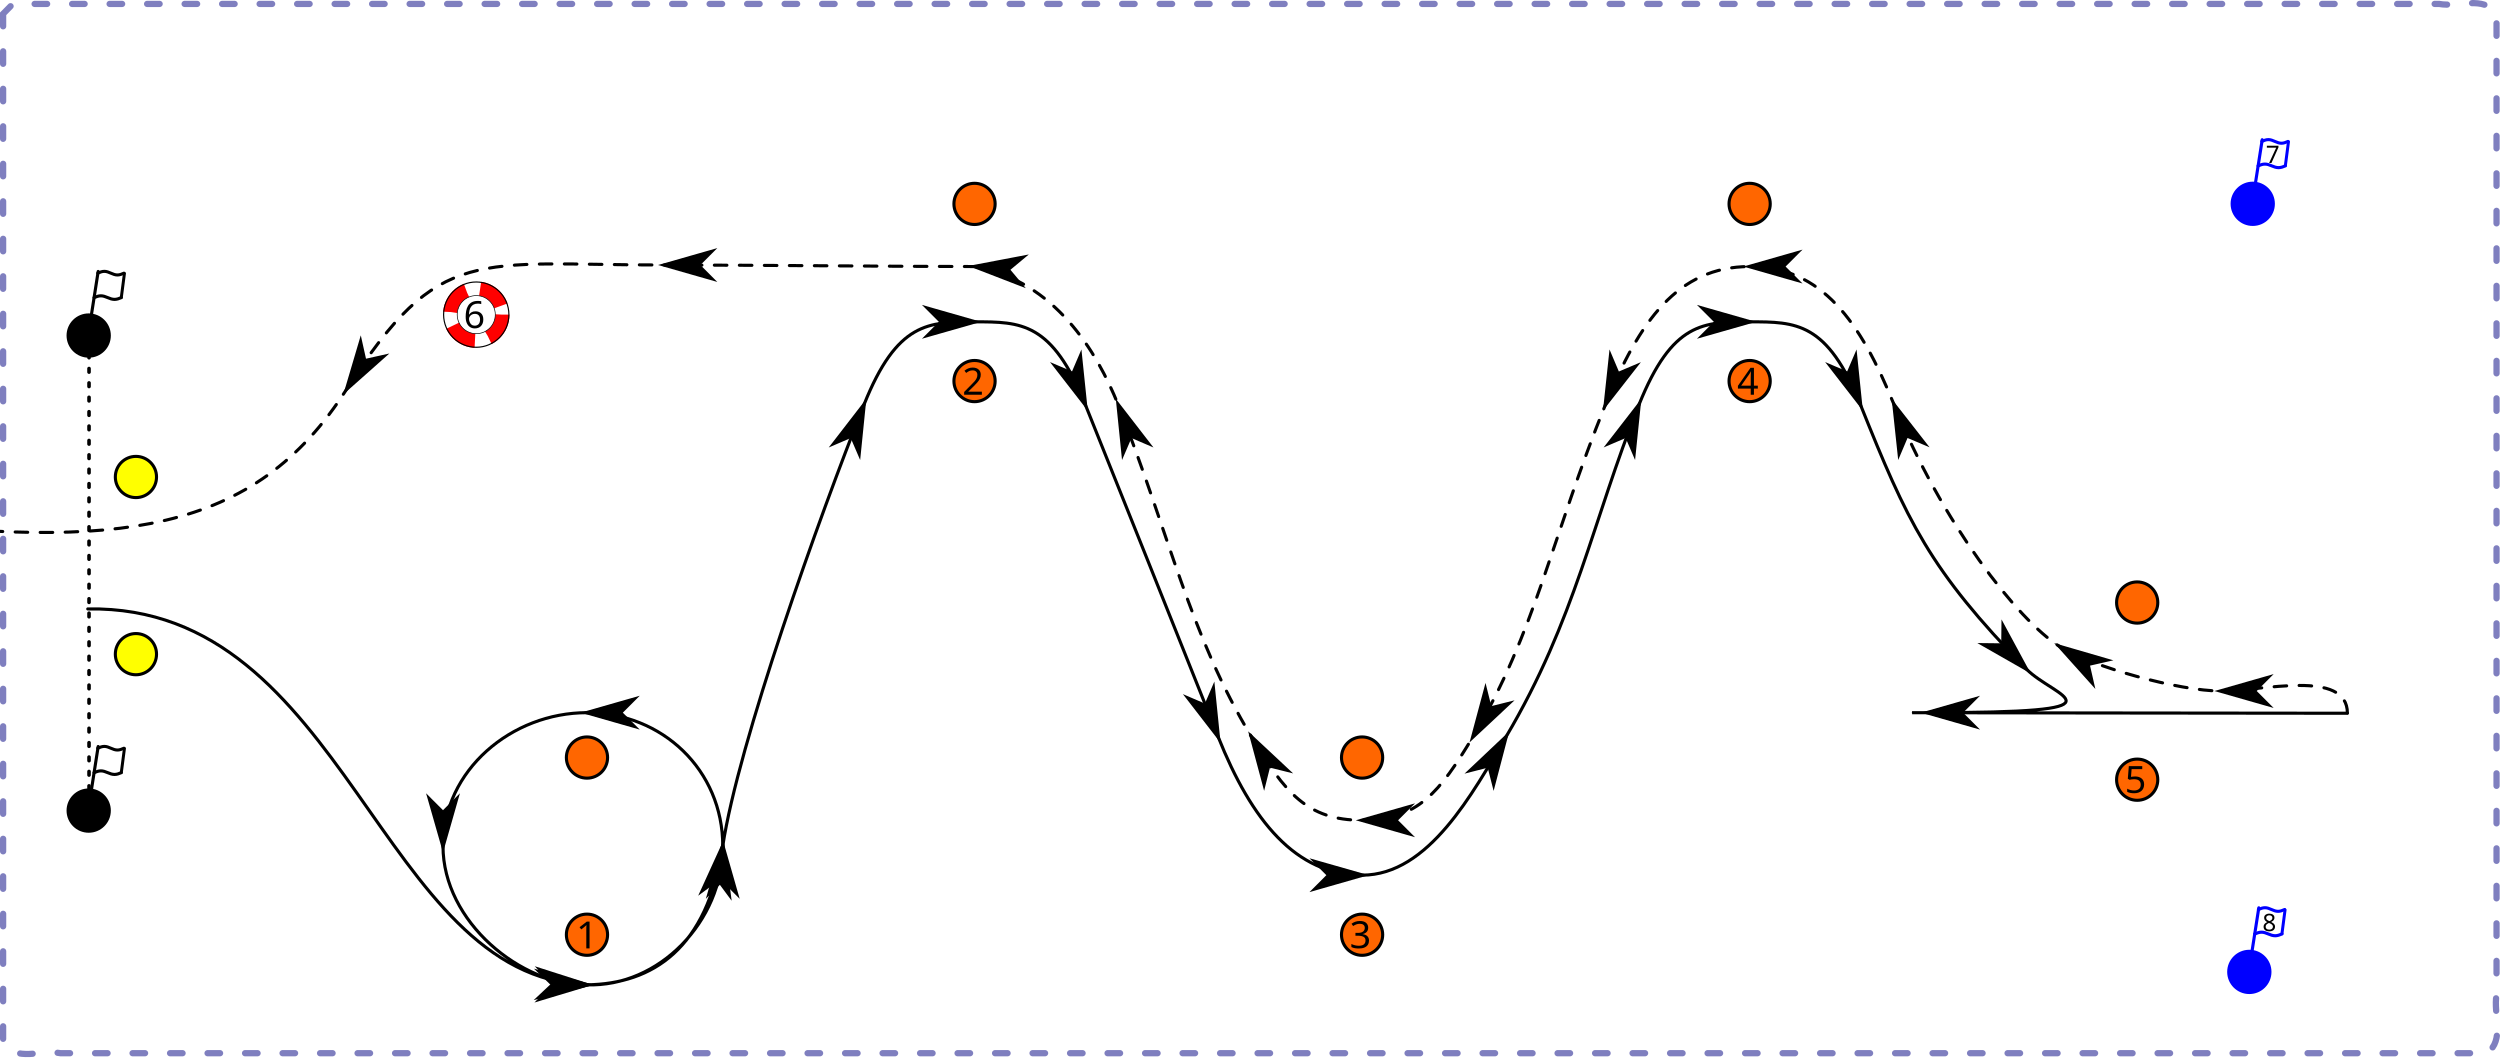
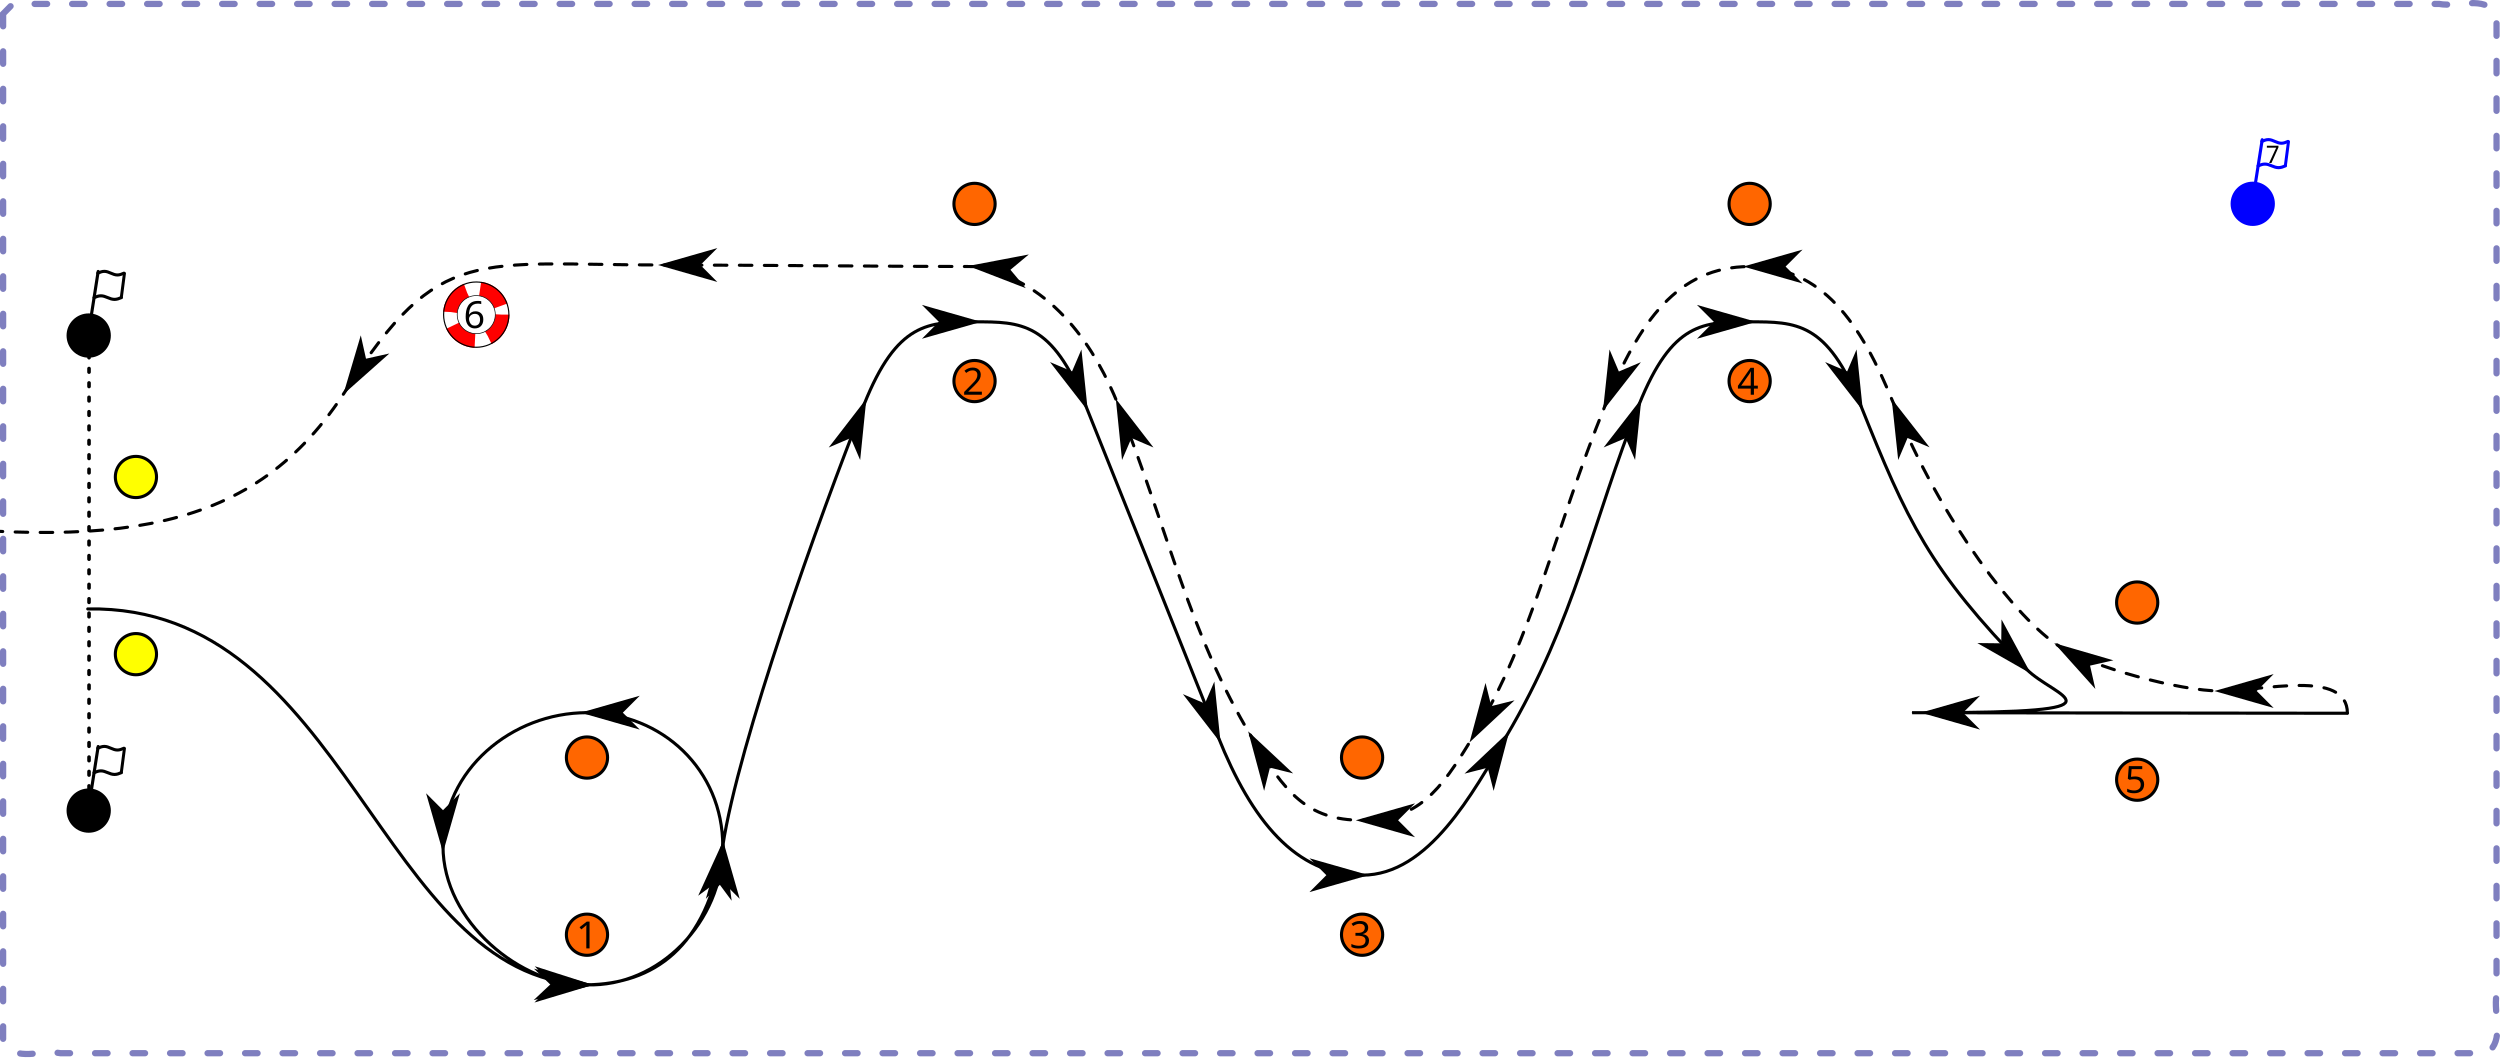
<svg xmlns="http://www.w3.org/2000/svg" version="1.0" id="svg3641" height="360.829" width="853.326" style="enable-background:new" xml:space="preserve">
  <defs id="arrows">
    <marker id="RazorWire" refX="0" refY="0" orient="auto" style="overflow:visible">
      <path id="path5527" style="fill:#34ff00;fill-opacity:1;fill-rule:evenodd;stroke:#34ff00;stroke-width:0.085pt;stroke-opacity:1" d="M 0.019,-0.632 V 0.595 L -6.621,2.568 H 9.113 L 2.979,0.595 V -0.632 L 9.166,-2.472 H -6.594 Z" />
    </marker>
    <marker orient="auto" refY="0" refX="0" id="Scissors" style="overflow:visible">
      <path id="schere" d="M 9.696,-3.847 C 8.661,-5.095 6.794,-5.052 5.4,-4.515 l -8.76,3.283 c -2.548,-1.394 -5.065,-0.995 -5.065,-1.673 0,-0.53 0.487,-0.414 0.414,-1.795 -0.07,-1.326 -1.454,-2.307 -2.763,-2.22 -1.309,-0.008 -2.666,0.995 -2.678,2.379 -0.098,1.393 1.074,2.688 2.461,2.779 1.624,0.242 4.499,-0.742 5.848,1.676 C -6.148,1.766 -7.931,1.771 -9.543,1.679 -10.882,1.602 -12.489,1.985 -13.128,3.301 c -0.617,1.261 -0.012,3.056 1.405,3.442 1.43,0.525 3.393,-0.138 3.733,-1.782 0.262,-1.267 -0.635,-1.862 -0.291,-2.322 0.26,-0.347 1.91,-0.146 4.85,-1.466 L 6.055,4.515 C 7.253,4.85 8.718,4.839 9.78,3.66 L -0.055,-0.057 Z M -9.832,-5.874 c 1.381,0.771 1.268,2.862 -0.167,3.268 -1.298,0.452 -2.956,-0.81 -2.542,-2.216 0.242,-1.154 1.764,-1.579 2.709,-1.052 z m 0.06,8.552 c 1.441,0.532 1.196,2.97 -0.269,3.298 -0.972,0.337 -2.361,-0.148 -2.459,-1.293 -0.189,-1.392 1.446,-2.65 2.728,-2.005 z" style="fill:#34ff00;fill-opacity:1;stroke:#34ff00;stroke-width:1.067;stroke-opacity:1" />
    </marker>
    <marker orient="auto" refY="0" refX="0" id="Legs" style="overflow:visible">
      <g id="g5494" transform="scale(-0.7)" style="fill:#34ff00;fill-opacity:1;stroke:#34ff00;stroke-opacity:1">
        <g id="g5496" transform="matrix(0,-1,-1,0,22.0892,22.73484)" style="fill:#34ff00;fill-opacity:1;stroke:#34ff00;stroke-opacity:1">
          <path id="path5498" d="m 22.636,22.054 c -7.371,5.036 -2.618,7.047 -6.23,14.339" style="fill:#34ff00;fill-opacity:1;fill-rule:evenodd;stroke:#34ff00;stroke-width:1.067pt;stroke-opacity:1" />
          <path id="path5500" d="m 22.825,21.918 c -1.451,8.904 3.772,9.355 4.805,14.747" style="fill:#34ff00;fill-opacity:1;fill-rule:evenodd;stroke:#34ff00;stroke-width:1.067pt;stroke-opacity:1" />
        </g>
        <path id="path5502" d="m -15.029,-7.181 -0.984,4.313 4.227,-1.305 z" style="fill:#34ff00;fill-opacity:1;fill-rule:evenodd;stroke:#34ff00;stroke-width:1.067pt;stroke-opacity:1" />
        <path id="path5504" d="m -16.23,4.861 1.999,3.946 2.418,-3.704 z" style="fill:#34ff00;fill-opacity:1;fill-rule:evenodd;stroke:#34ff00;stroke-width:1.067pt;stroke-opacity:1" />
      </g>
    </marker>
    <linearGradient id="linearGradient5477">
      <stop style="stop-color:#57e307;stop-opacity:1;" offset="0" id="stop5479" />
    </linearGradient>
    <marker style="overflow:visible" id="Arrow1Lend" refX="0" refY="0" orient="auto">
      <path style="fill-rule:evenodd;stroke:#000000;stroke-width:0.853pt;marker-start:none" d="M -10.667,0 -14.933,4.267 0,0 -14.933,-4.267 Z" id="path3104" />
    </marker>
    <marker style="overflow:visible" id="Arrow1Lstart" refX="0" refY="0" orient="auto">
      <path style="fill-rule:evenodd;stroke:#000000;stroke-width:0.853pt;marker-start:none" d="M 10.667,0 14.933,-4.267 0,0 14.933,4.267 Z" id="path3282" />
    </marker>
    <marker style="overflow:visible" id="Arrow1Lstart-7" refX="0" refY="0" orient="auto">
      <path style="fill-rule:evenodd;stroke:#000000;stroke-width:0.853pt;marker-start:none" d="M 10.667,0 14.933,-4.267 0,0 14.933,4.267 Z" id="path3282-4" />
    </marker>
    <marker style="overflow:visible" id="Arrow1Lend-6" refX="0" refY="0" orient="auto">
      <path style="fill-rule:evenodd;stroke:#000000;stroke-width:0.853pt;marker-start:none" d="M -10.667,0 -14.933,4.267 0,0 -14.933,-4.267 Z" id="path3104-0" />
    </marker>
  </defs>
  <g transform="translate(-215.4445,-435.3955)" style="display:inline" id="Parcours">
    <defs id="defs2076" />
    <g id="g1" />
    <g id="layer6" style="display:inline">
      <g transform="translate(18.94796,85.04597)" id="Zeitnahme" style="display:inline">
        <g id="g13156" transform="translate(-177.6378,-94.48819)">
          <path style="fill:#000000;fill-opacity:1;stroke:#000000;stroke-width:1.762" d="m 411.087,559.37 c 0,-3.685 -2.986,-6.678 -6.678,-6.678 -3.683,0 -6.678,2.987 -6.678,6.678 0,3.685 2.987,6.678 6.678,6.678 3.685,0 6.678,-2.987 6.678,-6.678 z" id="Zeit_oben" />
        </g>
        <g id="g13172" transform="translate(-177.6378,67.66194)">
          <path style="fill:#000000;fill-opacity:1;stroke:#000000;stroke-width:1.762" d="m 411.087,559.37 c 0,-3.685 -2.986,-6.678 -6.678,-6.678 -3.683,0 -6.678,2.987 -6.678,6.678 0,3.685 2.987,6.678 6.678,6.678 3.685,0 6.678,-2.987 6.678,-6.678 z" id="Zeit_unten" />
        </g>
        <path style="fill:none;stroke:#000000;stroke-width:1.228;stroke-linecap:round;stroke-linejoin:miter;stroke-miterlimit:4;stroke-dasharray:1.228, 3.684;stroke-dashoffset:0;stroke-opacity:1" d="m 226.886,466.315 c 0,23.379 0,46.759 0,70.138 0,19.991 0,67.885 0,87.271" id="path14169" />
      </g>
      <g transform="translate(113.4362,157.2769)" id="Tor1" style="display:inline;fill:#ff6600">
        <path style="fill:#ff6600;stroke:#000000;stroke-width:1.056" d="m 309.393,536.693 c 0,-3.883 -3.149,-7.032 -7.031,-7.032 -3.881,0 -7.031,3.148 -7.031,7.032 0,3.883 3.15,7.031 7.031,7.031 3.882,0 7.031,-3.147 7.031,-7.031 z" id="Tor1_innen" />
        <path style="fill:#ff6600;stroke:#000000;stroke-width:1.056" d="m 309.393,597.166 c 0,-3.883 -3.149,-7.032 -7.031,-7.032 -3.881,0 -7.031,3.148 -7.031,7.032 0,3.883 3.15,7.031 7.031,7.031 3.882,0 7.031,-3.147 7.031,-7.031 z" id="Tor1_aussen" />
      </g>
      <g transform="translate(226.8221,-31.69941)" id="Tor2" style="display:inline;fill:#ff6600">
        <path style="fill:#ff6600;stroke:#000000;stroke-width:1.056" d="m 328.291,536.693 c 0,-3.883 -3.149,-7.032 -7.031,-7.032 -3.881,0 -7.031,3.148 -7.031,7.032 0,3.883 3.15,7.031 7.031,7.031 3.882,0 7.031,-3.147 7.031,-7.031 z" id="Tor2_aussen" />
        <path style="fill:#ff6600;stroke:#000000;stroke-width:1.056" d="m 328.291,597.166 c 0,-3.883 -3.149,-7.032 -7.031,-7.032 -3.881,0 -7.031,3.148 -7.031,7.032 0,3.883 3.15,7.031 7.031,7.031 3.882,0 7.031,-3.147 7.031,-7.031 z" id="Tor2_innen" />
      </g>
      <g transform="translate(340.2078,157.2769)" id="Tor3" style="display:inline;fill:#ff6600">
        <path style="fill:#ff6600;stroke:#000000;stroke-width:1.056" d="m 347.189,536.693 c 0,-3.883 -3.149,-7.032 -7.031,-7.032 -3.881,0 -7.031,3.148 -7.031,7.032 0,3.883 3.15,7.031 7.031,7.031 3.882,0 7.031,-3.147 7.031,-7.031 z" id="Tor3_innen" />
        <path style="fill:#ff6600;stroke:#000000;stroke-width:1.056" d="m 347.189,597.166 c 0,-3.883 -3.149,-7.032 -7.031,-7.032 -3.881,0 -7.031,3.148 -7.031,7.032 0,3.883 3.15,7.031 7.031,7.031 3.882,0 7.031,-3.147 7.031,-7.031 z" id="Tor3_aussen" />
      </g>
      <g transform="translate(453.5935,-31.69941)" id="Tor4" style="display:inline;fill:#ff6600">
        <path style="fill:#ff6600;stroke:#000000;stroke-width:1.056" d="m 366.086,536.693 c 0,-3.883 -3.149,-7.032 -7.031,-7.032 -3.881,0 -7.031,3.148 -7.031,7.032 0,3.883 3.15,7.031 7.031,7.031 3.882,0 7.031,-3.147 7.031,-7.031 z" id="Tor4_aussen" />
        <path style="fill:#ff6600;stroke:#000000;stroke-width:1.056" d="m 366.086,597.166 c 0,-3.883 -3.149,-7.032 -7.031,-7.032 -3.881,0 -7.031,3.148 -7.031,7.032 0,3.883 3.15,7.031 7.031,7.031 3.882,0 7.031,-3.147 7.031,-7.031 z" id="Tor4_innen" />
      </g>
      <g transform="translate(566.9793,104.3635)" id="Tor5" style="display:inline;fill:#ff6600">
        <path style="fill:#ff6600;stroke:#000000;stroke-width:1.056" d="m 384.984,536.693 c 0,-3.883 -3.149,-7.032 -7.031,-7.032 -3.881,0 -7.031,3.148 -7.031,7.032 0,3.883 3.15,7.031 7.031,7.031 3.882,0 7.031,-3.147 7.031,-7.031 z" id="Tor5_oben" />
        <path style="fill:#ff6600;stroke:#000000;stroke-width:1.056" d="m 384.984,597.166 c 0,-3.883 -3.149,-7.032 -7.031,-7.032 -3.881,0 -7.031,3.148 -7.031,7.032 0,3.883 3.15,7.031 7.031,7.031 3.882,0 7.031,-3.147 7.031,-7.031 z" id="Tor5_unten" />
      </g>
      <g transform="translate(18.94796,138.3793)" id="Schikane" style="display:inline">
        <g style="fill:none" id="Ring">
          <ellipse id="path8826" style="fill:none;stroke:#ff0000;stroke-width:4.821;stroke-linecap:butt;stroke-linejoin:round;stroke-miterlimit:4;stroke-dasharray:9.643, 4.821;stroke-dashoffset:0;stroke-opacity:1" cx="359.055" cy="404.409" rx="8.928" ry="8.928" />
          <ellipse style="display:inline;fill:none;stroke:#000000;stroke-width:0.229;stroke-linecap:round;stroke-linejoin:round;stroke-miterlimit:4;stroke-dasharray:none;stroke-dashoffset:0;stroke-opacity:1" id="path3620" cx="359.055" cy="404.409" rx="6.5" ry="6.5" />
          <ellipse style="display:inline;fill:none;stroke:#000000;stroke-width:0.393;stroke-linecap:round;stroke-linejoin:round;stroke-miterlimit:4;stroke-dasharray:none;stroke-dashoffset:0;stroke-opacity:1" id="path2733" cx="359.055" cy="404.409" rx="11.142" ry="11.142" />
        </g>
      </g>
      <g transform="translate(-40.52031,61.51377)" id="StartZiel" style="display:inline">
        <path style="fill:#ffff00;stroke:#000000;stroke-width:1.056" d="m 309.393,536.693 c 0,-3.883 -3.149,-7.032 -7.031,-7.032 -3.881,0 -7.031,3.148 -7.031,7.032 0,3.883 3.15,7.031 7.031,7.031 3.882,0 7.031,-3.147 7.031,-7.031 z" id="StartZiel_oben" />
        <path style="fill:#ffff00;stroke:#000000;stroke-width:1.056" d="m 309.393,597.166 c 0,-3.883 -3.149,-7.032 -7.031,-7.032 -3.881,0 -7.031,3.148 -7.031,7.032 0,3.883 3.15,7.031 7.031,7.031 3.882,0 7.031,-3.147 7.031,-7.031 z" id="StartZiel_unten" />
      </g>
    </g>
  </g>
  <g transform="translate(-215.4445,-435.3955)" style="display:inline" id="ParcoursLabel">
    <defs id="defs2832" />
    <g id="g3113" style="display:inline">
      <text xml:space="preserve" style="font-style:normal;font-weight:normal;font-size:12.8px;line-height:0%;font-family:'Arial Black';display:inline;fill:#000000;fill-opacity:1;stroke:none;stroke-width:1.067" x="373.691" y="547.37" id="Nummer_Schikane">
        <tspan id="tspan3032" x="373.691" y="547.37" style="font-size:12.8px;line-height:1.25;stroke-width:1.067">6</tspan>
      </text>
      <text xml:space="preserve" style="font-style:normal;font-weight:normal;font-size:12.8px;line-height:0%;font-family:'Arial Black';display:inline;fill:#000000;fill-opacity:1;stroke:none;stroke-width:1.067" x="412.13" y="759.102" id="Nummer_Tor1">
        <tspan id="tspan3036" x="412.13" y="759.102" style="font-size:12.8px;line-height:1.25;stroke-width:1.067">1</tspan>
      </text>
      <text xml:space="preserve" style="font-style:normal;font-weight:normal;font-size:12.8px;line-height:0%;font-family:'Arial Black';display:inline;fill:#000000;fill-opacity:1;stroke:none;stroke-width:1.067" x="808.383" y="570.125" id="Nummer_Tor4">
        <tspan id="tspan3040" x="808.383" y="570.125" style="font-size:12.8px;line-height:1.25;stroke-width:1.067">4</tspan>
      </text>
      <text xml:space="preserve" style="font-style:normal;font-weight:normal;font-size:12.8px;line-height:0%;font-family:'Arial Black';display:inline;fill:#000000;fill-opacity:1;stroke:none;stroke-width:1.067" x="940.704" y="706.032" id="Nummer_Tor5">
        <tspan id="tspan3044" x="940.704" y="706.032" style="font-size:12.8px;line-height:1.25;stroke-width:1.067">5</tspan>
      </text>
      <text xml:space="preserve" style="font-style:normal;font-weight:normal;font-size:12.8px;line-height:0%;font-family:'Arial Black';display:inline;fill:#000000;fill-opacity:1;stroke:none;stroke-width:1.067" x="676.131" y="759.024" id="Nummer_Tor3">
        <tspan id="tspan3048" x="676.131" y="759.024" style="font-size:12.8px;line-height:1.25;stroke-width:1.067">3</tspan>
      </text>
      <g transform="translate(579.9631,-35.51099)" id="Speedboje_oben" style="display:inline">
        <path id="path3052" d="m 411.087,540.472 c 0,-3.685 -2.986,-6.678 -6.678,-6.678 -3.683,0 -6.678,2.987 -6.678,6.678 0,3.685 2.987,6.678 6.678,6.678 3.685,0 6.678,-2.987 6.678,-6.678 z" style="fill:#0000ff;fill-opacity:1;stroke:#0000ff;stroke-width:1.762" />
        <g style="stroke:#0000ff" id="g3062">
          <path id="path3054" d="m 407.511,519.18 c 0.372,-0.161 0.745,-0.325 1.117,-0.438 0.372,-0.114 0.744,-0.181 1.117,-0.181 0.372,0 0.744,0.063 1.117,0.181 0.372,0.113 0.744,0.273 1.116,0.438 0.369,0.16 0.745,0.321 1.117,0.434 0.369,0.114 0.745,0.181 1.117,0.181 0.368,0 0.745,-0.064 1.117,-0.181 0.368,-0.113 0.744,-0.274 1.117,-0.434" style="fill:none;stroke:#0000ff;stroke-width:1.052;stroke-linecap:round;stroke-linejoin:round" />
          <path id="path3056" d="m 407.643,518.601 -2.7,17.3 v 0.258 0" style="fill:none;stroke:#0000ff;stroke-width:1.067;stroke-linecap:round;stroke-linejoin:round" />
          <path id="path3058" d="m 406.246,527.522 c 0.384,-0.158 0.775,-0.317 1.163,-0.429 0.383,-0.113 0.775,-0.179 1.163,-0.179 0.383,0 0.774,0.062 1.163,0.179 0.387,0.112 0.774,0.271 1.163,0.429 0.387,0.159 0.774,0.317 1.162,0.433 0.388,0.109 0.775,0.175 1.163,0.175 0.388,0 0.775,-0.062 1.163,-0.175 0.387,-0.112 0.775,-0.271 1.163,-0.433" style="fill:none;stroke:#0000ff;stroke-width:1.067;stroke-linecap:round;stroke-linejoin:round" />
          <path id="path3060" d="m 416.604,519.31 -1.039,7.969 v 0.12 0" style="fill:none;stroke:#0000ff;stroke-width:1.024;stroke-linecap:round" />
        </g>
        <text xml:space="preserve" style="font-style:normal;font-weight:normal;font-size:12.8px;line-height:0%;font-family:'Arial Black';fill:#000000;fill-opacity:1;stroke:none;stroke-width:1.067" x="408.873" y="526.543" id="text3066">
          <tspan id="tspan3064" x="408.873" y="526.543" style="font-size:8.242px;line-height:1.25;stroke-width:1.067">7</tspan>
        </text>
      </g>
      <text xml:space="preserve" style="font-style:normal;font-weight:normal;font-size:12.8px;line-height:0%;font-family:'Arial Black';display:inline;fill:#000000;fill-opacity:1;stroke:none;stroke-width:1.067" x="543.926" y="570.125" id="Nummer_Tor2">
        <tspan id="tspan3088" x="543.926" y="570.125" style="font-size:12.8px;line-height:1.25;stroke-width:1.067">2</tspan>
      </text>
      <g id="Zeit_oben_Flagge">
        <path id="path3092" d="m 248.821,528.636 c 0.372,-0.161 0.745,-0.325 1.117,-0.438 0.372,-0.114 0.744,-0.181 1.117,-0.181 0.372,0 0.744,0.063 1.117,0.181 0.372,0.113 0.744,0.273 1.116,0.438 0.369,0.16 0.745,0.321 1.117,0.434 0.369,0.114 0.745,0.181 1.117,0.181 0.368,0 0.745,-0.064 1.117,-0.181 0.368,-0.113 0.744,-0.274 1.117,-0.434" style="display:inline;fill:none;stroke:#000000;stroke-width:1.052;stroke-linecap:round;stroke-linejoin:round" />
        <path id="path3094" d="m 248.953,528.057 -2.7,17.3 v 0.258 0" style="display:inline;fill:none;stroke:#000000;stroke-width:1.067;stroke-linecap:round;stroke-linejoin:round" />
        <path id="path3096" d="m 247.556,536.977 c 0.384,-0.158 0.775,-0.317 1.163,-0.429 0.383,-0.113 0.775,-0.179 1.163,-0.179 0.383,0 0.774,0.062 1.163,0.179 0.387,0.112 0.774,0.271 1.163,0.429 0.387,0.159 0.774,0.317 1.162,0.433 0.388,0.109 0.775,0.175 1.163,0.175 0.388,0 0.775,-0.062 1.163,-0.175 0.387,-0.112 0.775,-0.271 1.163,-0.433" style="display:inline;fill:none;stroke:#000000;stroke-width:1.067;stroke-linecap:round;stroke-linejoin:round" />
        <path id="path3098" d="m 257.914,528.766 -1.039,7.969 v 0.12 0" style="display:inline;fill:none;stroke:#000000;stroke-width:1.024;stroke-linecap:round" />
      </g>
      <g id="Zeit_unten_Flagge">
        <path id="path3102" d="m 248.821,690.786 c 0.372,-0.161 0.745,-0.325 1.117,-0.438 0.372,-0.114 0.744,-0.181 1.117,-0.181 0.372,0 0.744,0.063 1.117,0.181 0.372,0.113 0.744,0.273 1.116,0.438 0.369,0.16 0.745,0.321 1.117,0.434 0.369,0.114 0.745,0.181 1.117,0.181 0.368,0 0.745,-0.064 1.117,-0.181 0.368,-0.113 0.744,-0.274 1.117,-0.434" style="display:inline;fill:none;stroke:#000000;stroke-width:1.052;stroke-linecap:round;stroke-linejoin:round" />
        <path id="path3105" d="m 248.953,690.207 -2.7,17.3 v 0.258 0" style="display:inline;fill:none;stroke:#000000;stroke-width:1.067;stroke-linecap:round;stroke-linejoin:round" />
        <path id="path3107" d="m 247.556,699.127 c 0.384,-0.158 0.775,-0.317 1.163,-0.429 0.383,-0.113 0.775,-0.179 1.163,-0.179 0.383,0 0.774,0.062 1.163,0.179 0.387,0.112 0.774,0.271 1.163,0.429 0.387,0.159 0.774,0.317 1.162,0.433 0.388,0.109 0.775,0.175 1.163,0.175 0.388,0 0.775,-0.062 1.163,-0.175 0.387,-0.112 0.775,-0.271 1.163,-0.433" style="display:inline;fill:none;stroke:#000000;stroke-width:1.067;stroke-linecap:round;stroke-linejoin:round" />
        <path id="path3109" d="m 257.914,690.916 -1.039,7.969 v 0.12 0" style="display:inline;fill:none;stroke:#000000;stroke-width:1.024;stroke-linecap:round" />
      </g>
    </g>
  </g>
-   <g transform="translate(363.3543,-208.7303)" id="Speedboje_unten" style="display:inline;enable-background:new">
-     <path id="path2174" d="m 411.087,540.472 c 0,-3.685 -2.986,-6.678 -6.678,-6.678 -3.683,0 -6.678,2.987 -6.678,6.678 0,3.685 2.987,6.678 6.678,6.678 3.685,0 6.678,-2.987 6.678,-6.678 z" style="fill:#0000ff;fill-opacity:1;stroke:#0000ff;stroke-width:1.762" />
-     <g style="fill:none;stroke:#0000ff" id="g2184">
-       <path id="path2176" d="m 407.511,519.18 c 0.372,-0.161 0.745,-0.325 1.117,-0.438 0.372,-0.114 0.744,-0.181 1.117,-0.181 0.372,0 0.744,0.063 1.117,0.181 0.372,0.113 0.744,0.273 1.116,0.438 0.369,0.16 0.745,0.321 1.117,0.434 0.369,0.114 0.745,0.181 1.117,0.181 0.368,0 0.745,-0.064 1.117,-0.181 0.368,-0.113 0.744,-0.274 1.117,-0.434" style="fill:none;stroke:#0000ff;stroke-width:1.052;stroke-linecap:round;stroke-linejoin:round" />
-       <path id="path2178" d="m 407.643,518.601 -2.7,17.3 v 0.258 0" style="fill:none;stroke:#0000ff;stroke-width:1.067;stroke-linecap:round;stroke-linejoin:round" />
-       <path id="path2180" d="m 406.246,527.522 c 0.384,-0.158 0.775,-0.317 1.163,-0.429 0.383,-0.113 0.775,-0.179 1.163,-0.179 0.383,0 0.774,0.062 1.163,0.179 0.387,0.112 0.774,0.271 1.163,0.429 0.387,0.159 0.774,0.317 1.162,0.433 0.388,0.109 0.775,0.175 1.163,0.175 0.388,0 0.775,-0.062 1.163,-0.175 0.387,-0.112 0.775,-0.271 1.163,-0.433" style="fill:none;stroke:#0000ff;stroke-width:1.067;stroke-linecap:round;stroke-linejoin:round" />
-       <path id="path2182" d="m 416.604,519.31 -1.039,7.969 v 0.12 0" style="fill:none;stroke:#0000ff;stroke-width:1.024;stroke-linecap:round" />
-     </g>
-     <text xml:space="preserve" style="font-style:normal;font-weight:normal;font-size:12.8px;line-height:0%;font-family:'Arial Black';fill:#000000;fill-opacity:1;stroke:none;stroke-width:1.067" x="408.873" y="526.543" id="text2188">
-       <tspan id="tspan2186" x="408.873" y="526.543" style="font-size:8.242px;line-height:1.25;stroke-width:1.067">8</tspan>
-     </text>
-   </g>
  <g transform="translate(-215.4445,-435.3955)" style="display:inline" id="Klasse4">
    <text id="text3611" y="328.002" x="595.582" style="font-style:normal;font-weight:normal;font-size:12.8px;line-height:0%;font-family:Verdana;text-align:center;text-anchor:middle;display:inline;fill:#000000;fill-opacity:1;stroke:none;stroke-width:1.067" xml:space="preserve">
      <tspan style="font-weight:bold;font-size:38.4px;line-height:1.25;text-align:center;text-anchor:middle;stroke-width:1.067" y="328.002" x="595.582" id="tspan3613">DMYV-Jugend</tspan>
      <tspan id="tspan3615" style="font-weight:bold;font-size:38.4px;line-height:1.25;text-align:center;text-anchor:middle;stroke-width:1.067" y="376.002" x="595.582">Motorboot-Slalom</tspan>
      <tspan style="font-weight:bold;font-size:38.4px;line-height:1.25;text-align:center;text-anchor:middle;stroke-width:1.067" id="tspan3617" y="424.002" x="595.582">Klasse 4</tspan>
    </text>
    <text id="text3707" y="876.114" x="243.389" style="font-style:normal;font-weight:normal;font-size:12.8px;line-height:0%;font-family:Verdana;display:inline;fill:#000000;fill-opacity:1;stroke:none;stroke-width:1.067" xml:space="preserve">
      <tspan id="tspan3709" y="876.114" x="243.389" style="font-size:19.2px;line-height:1.25;stroke-width:1.067">Ablegen - Startlinie - schnelle Umkreisung des Tores 1 (Tor 1 bleibt an der Backbordseite!) -</tspan>
      <tspan id="tspan3711" y="900.114" x="243.389" style="font-size:19.2px;line-height:1.25;stroke-width:1.067">durch die Tore 2 - 3 - 4 - rückwärts durch das Tor 5 - vorwärts wieder</tspan>
      <tspan id="tspan3713" y="924.114" x="243.389" style="font-size:19.2px;line-height:1.25;stroke-width:1.067">in den Parcours durch die Tonnentore 5 - 4 - 3 - 2 - Schikane an der Tonne 6 - Ziellinie -</tspan>
      <tspan id="tspan3715" y="948.114" x="243.389" style="font-size:19.2px;line-height:1.25;stroke-width:1.067">anlegen und an der Klampe mit Kopfschlag belegen.</tspan>
    </text>
    <path id="path3717" d="m 169.627,612.629 c 85.602,10.59 132.655,5.145 164.181,-44.47 31.526,-49.614 44.196,-42.305 108.461,-42.305 30.484,0 81.366,0.525 105.879,0.525 27.49,5.024 41.683,29.114 48.967,47.167 17.67,44.741 24.342,78.106 45.5,113.367 11.339,18.896 18.902,28.467 37.8,28.467 18.898,0 26.428,-9.571 37.767,-28.467 21.141,-35.231 27.177,-68.776 45.233,-113.367 11.465,-28.313 24.636,-47.167 49.267,-47.167 24.631,0 37.799,18.853 49.267,47.167 16.312,40.274 42.165,73.498 56.53,82.534 11.104,6.984 40.856,15.184 55.013,15.184 13.99,0 43.19,-7.596 43.19,7.587" style="display:inline;fill:none;stroke:#000000;stroke-width:1.067;stroke-linecap:round;stroke-linejoin:round;stroke-miterlimit:4;stroke-dasharray:4.267, 4.267;stroke-dashoffset:0;stroke-opacity:1;marker-start:none;marker-mid:url(#Arrow1Lstart);marker-end:none" />
    <path id="path3719" d="m 1016.681,678.851 c 0,0 -181.32,-0.198 -143.404,-0.198 71.653,0 43.372,-5.128 33.803,-14.92 -33.088,-33.861 -40.728,-50.553 -56.6,-90.187 -11.339,-28.313 -22.06,-28.3 -37.8,-28.3 -15.74,0 -26.461,-0.013 -37.8,28.3 -15.842,39.558 -21.656,73.302 -45.4,113.367 -11.287,19.045 -26.36,47.188 -49.067,47.2 -22.707,0.011 -37.81,-18.722 -49.167,-47.2 -17.25,-43.257 -29.469,-73.822 -45.333,-113.367 -11.358,-28.313 -22.031,-28.297 -37.767,-28.3 -15.736,-0.003 -26.516,-0.013 -37.8,28.3 -15.198,38.135 -42.926,115.542 -48.2,150.632 -5.274,35.091 -23.93,47.041 -46.349,47.369 -22.419,0.328 -49.143,-21.463 -49.143,-47.369 0,-25.905 23.427,-45.525 49.143,-45.525 25.717,0 46.349,19.62 46.349,45.525 0,25.905 -21.882,48.143 -46.349,47.369 -71.064,-2.249 -81.74,-129.788 -170.394,-128.305" style="display:inline;fill:none;stroke:#000000;stroke-width:1.067;stroke-linecap:round;stroke-linejoin:round;stroke-miterlimit:4;stroke-dashoffset:0;stroke-opacity:1;marker-start:none;marker-mid:url(#Arrow1Lstart);marker-end:none" />
  </g>
  <g id="Export_Area" style="display:inline;opacity:1" transform="translate(-180.8124,-194.4877)">
    <path style="display:inline;opacity:0.5;fill:none;fill-opacity:1;fill-rule:nonzero;stroke:#000080;stroke-width:2.133;stroke-linecap:round;stroke-linejoin:miter;stroke-miterlimit:4;stroke-dasharray:4.267, 8.533;stroke-dashoffset:0;stroke-opacity:1" d="m 181.879,199.201 c 0,117.134 0,234.268 0,351.402 4.38,6.419 13.104,2.145 19.592,3.374 276.059,0 552.117,0 828.176,0 6.295,-4.466 2.103,-13.361 3.309,-19.977 0,-111.6 0,-223.2 0,-334.8 -4.38,-6.419 -13.104,-2.145 -19.592,-3.374 -276.059,0 -552.117,0 -828.176,0 -1.103,1.125 -2.206,2.25 -3.309,3.374 z" id="rect4816" />
    <g id="g2" />
    <g id="g3" />
  </g>
</svg>
